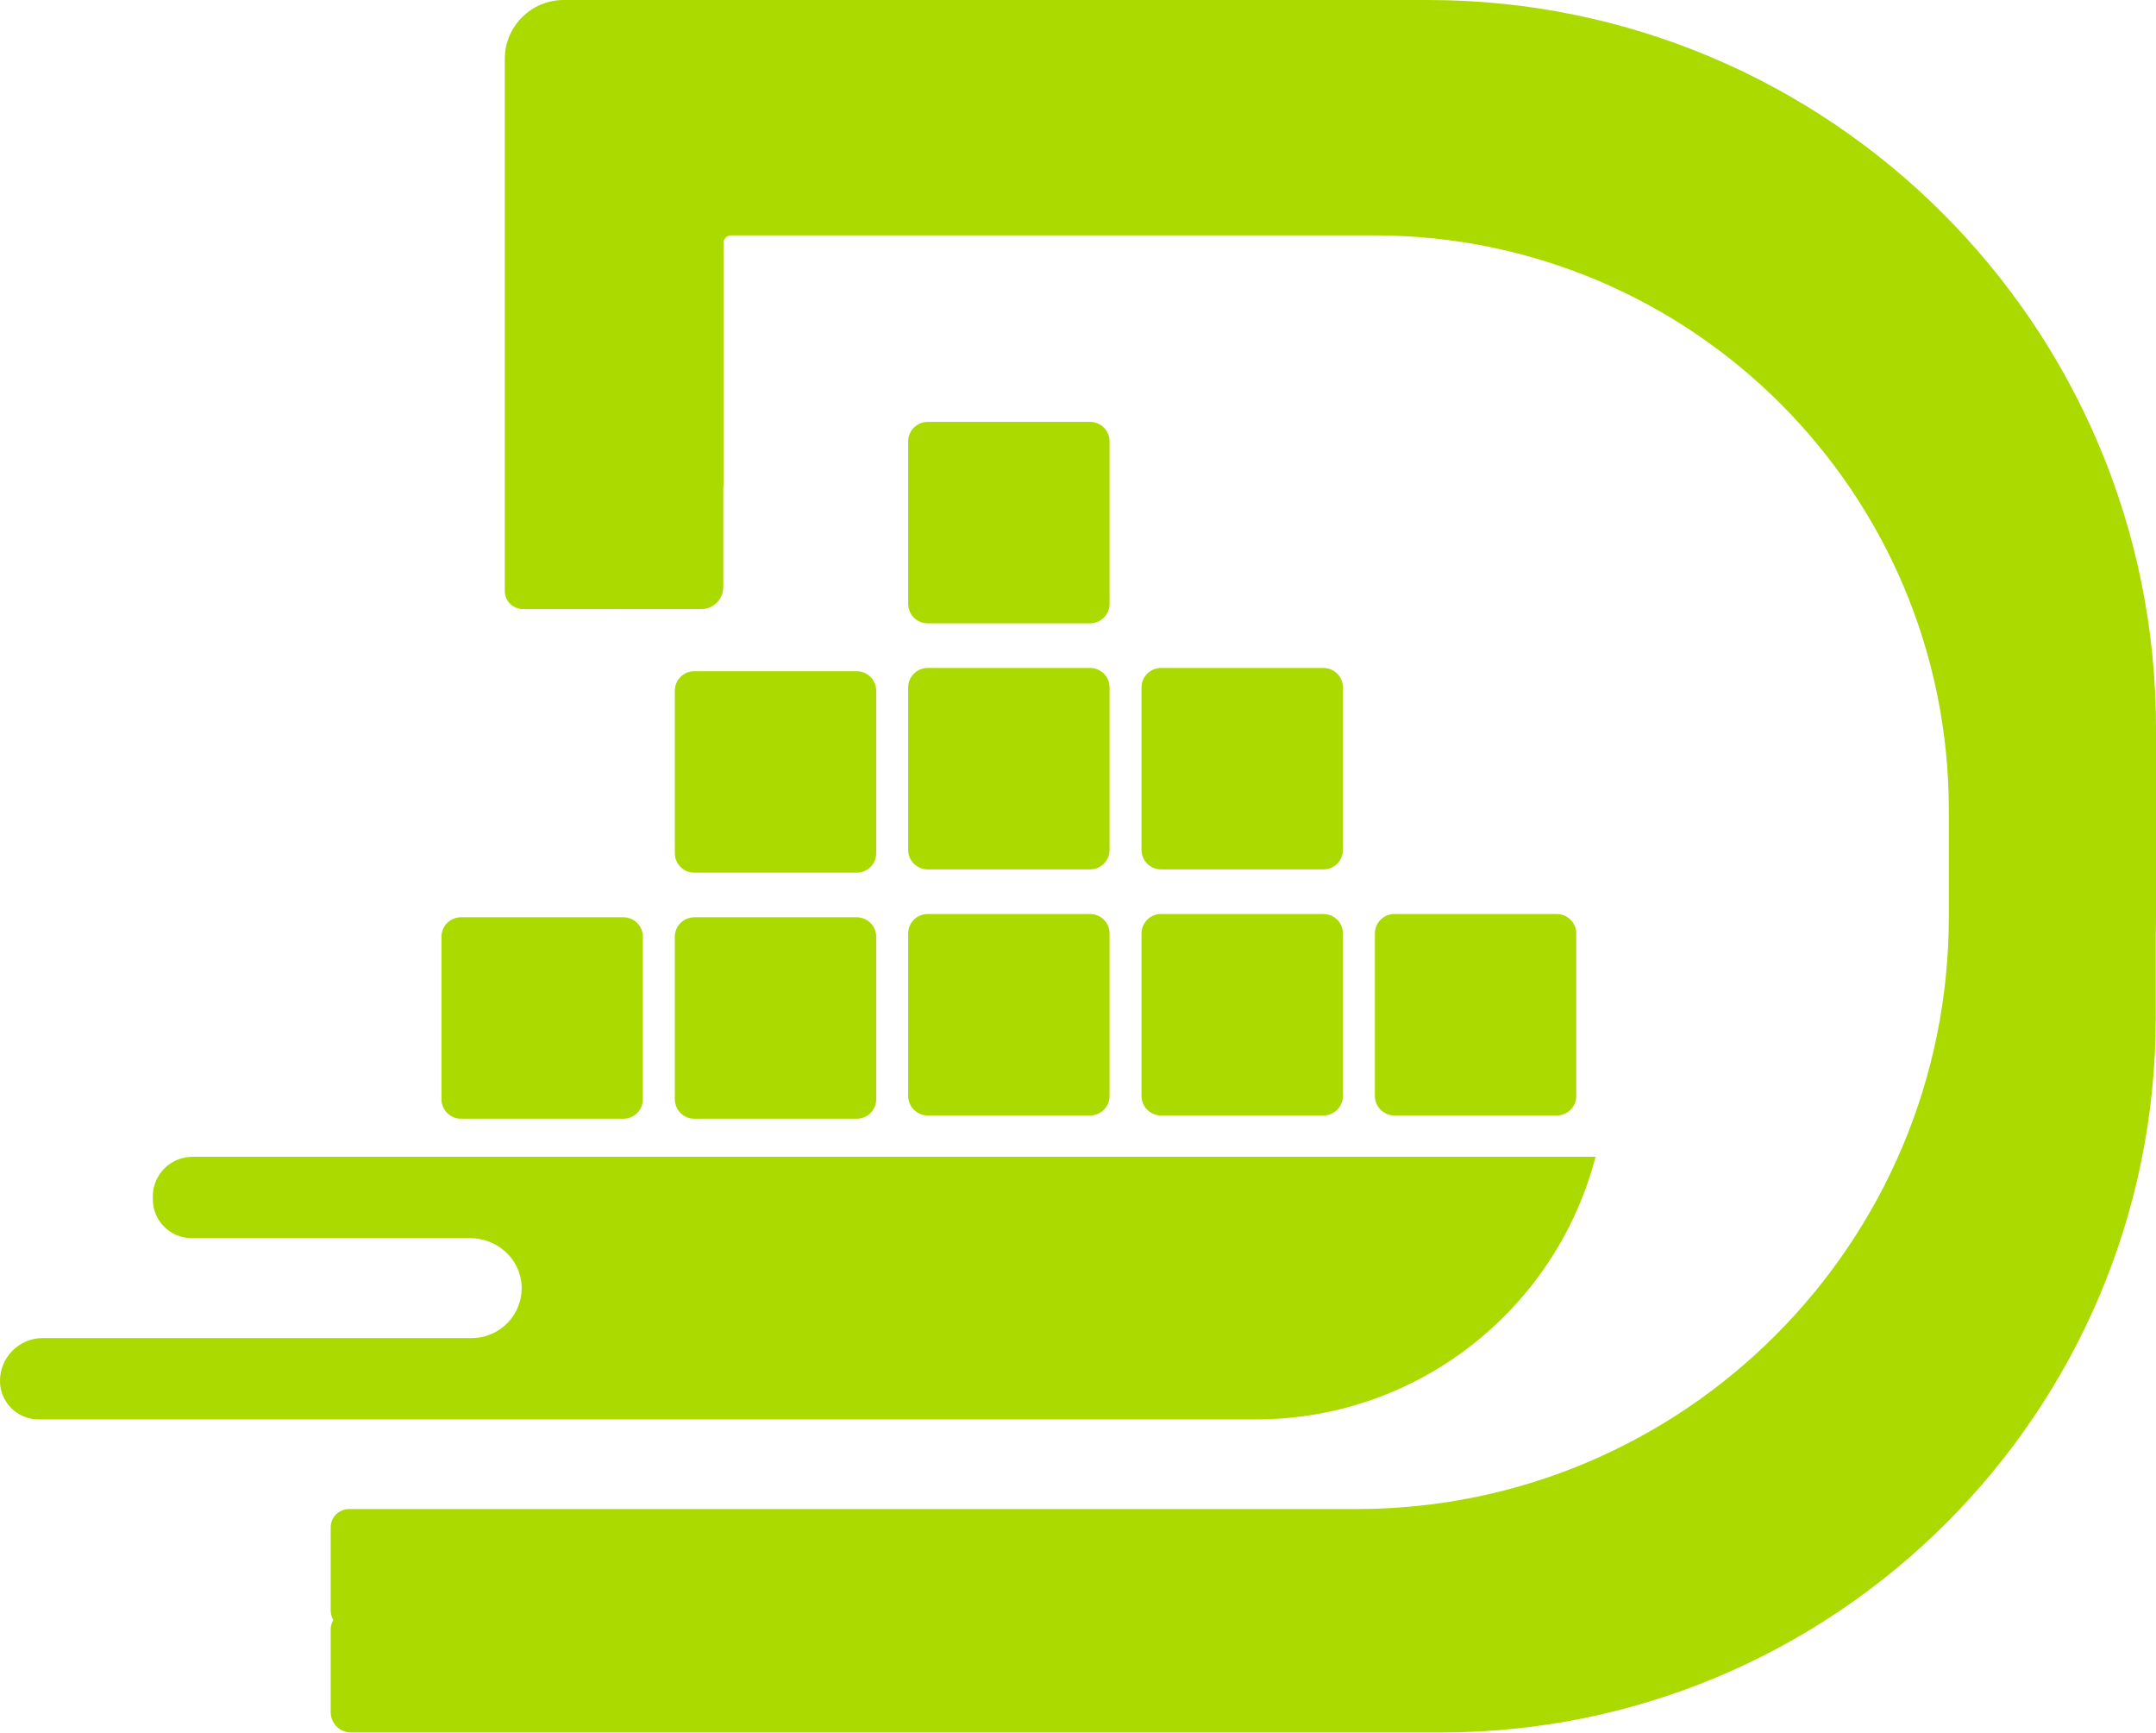
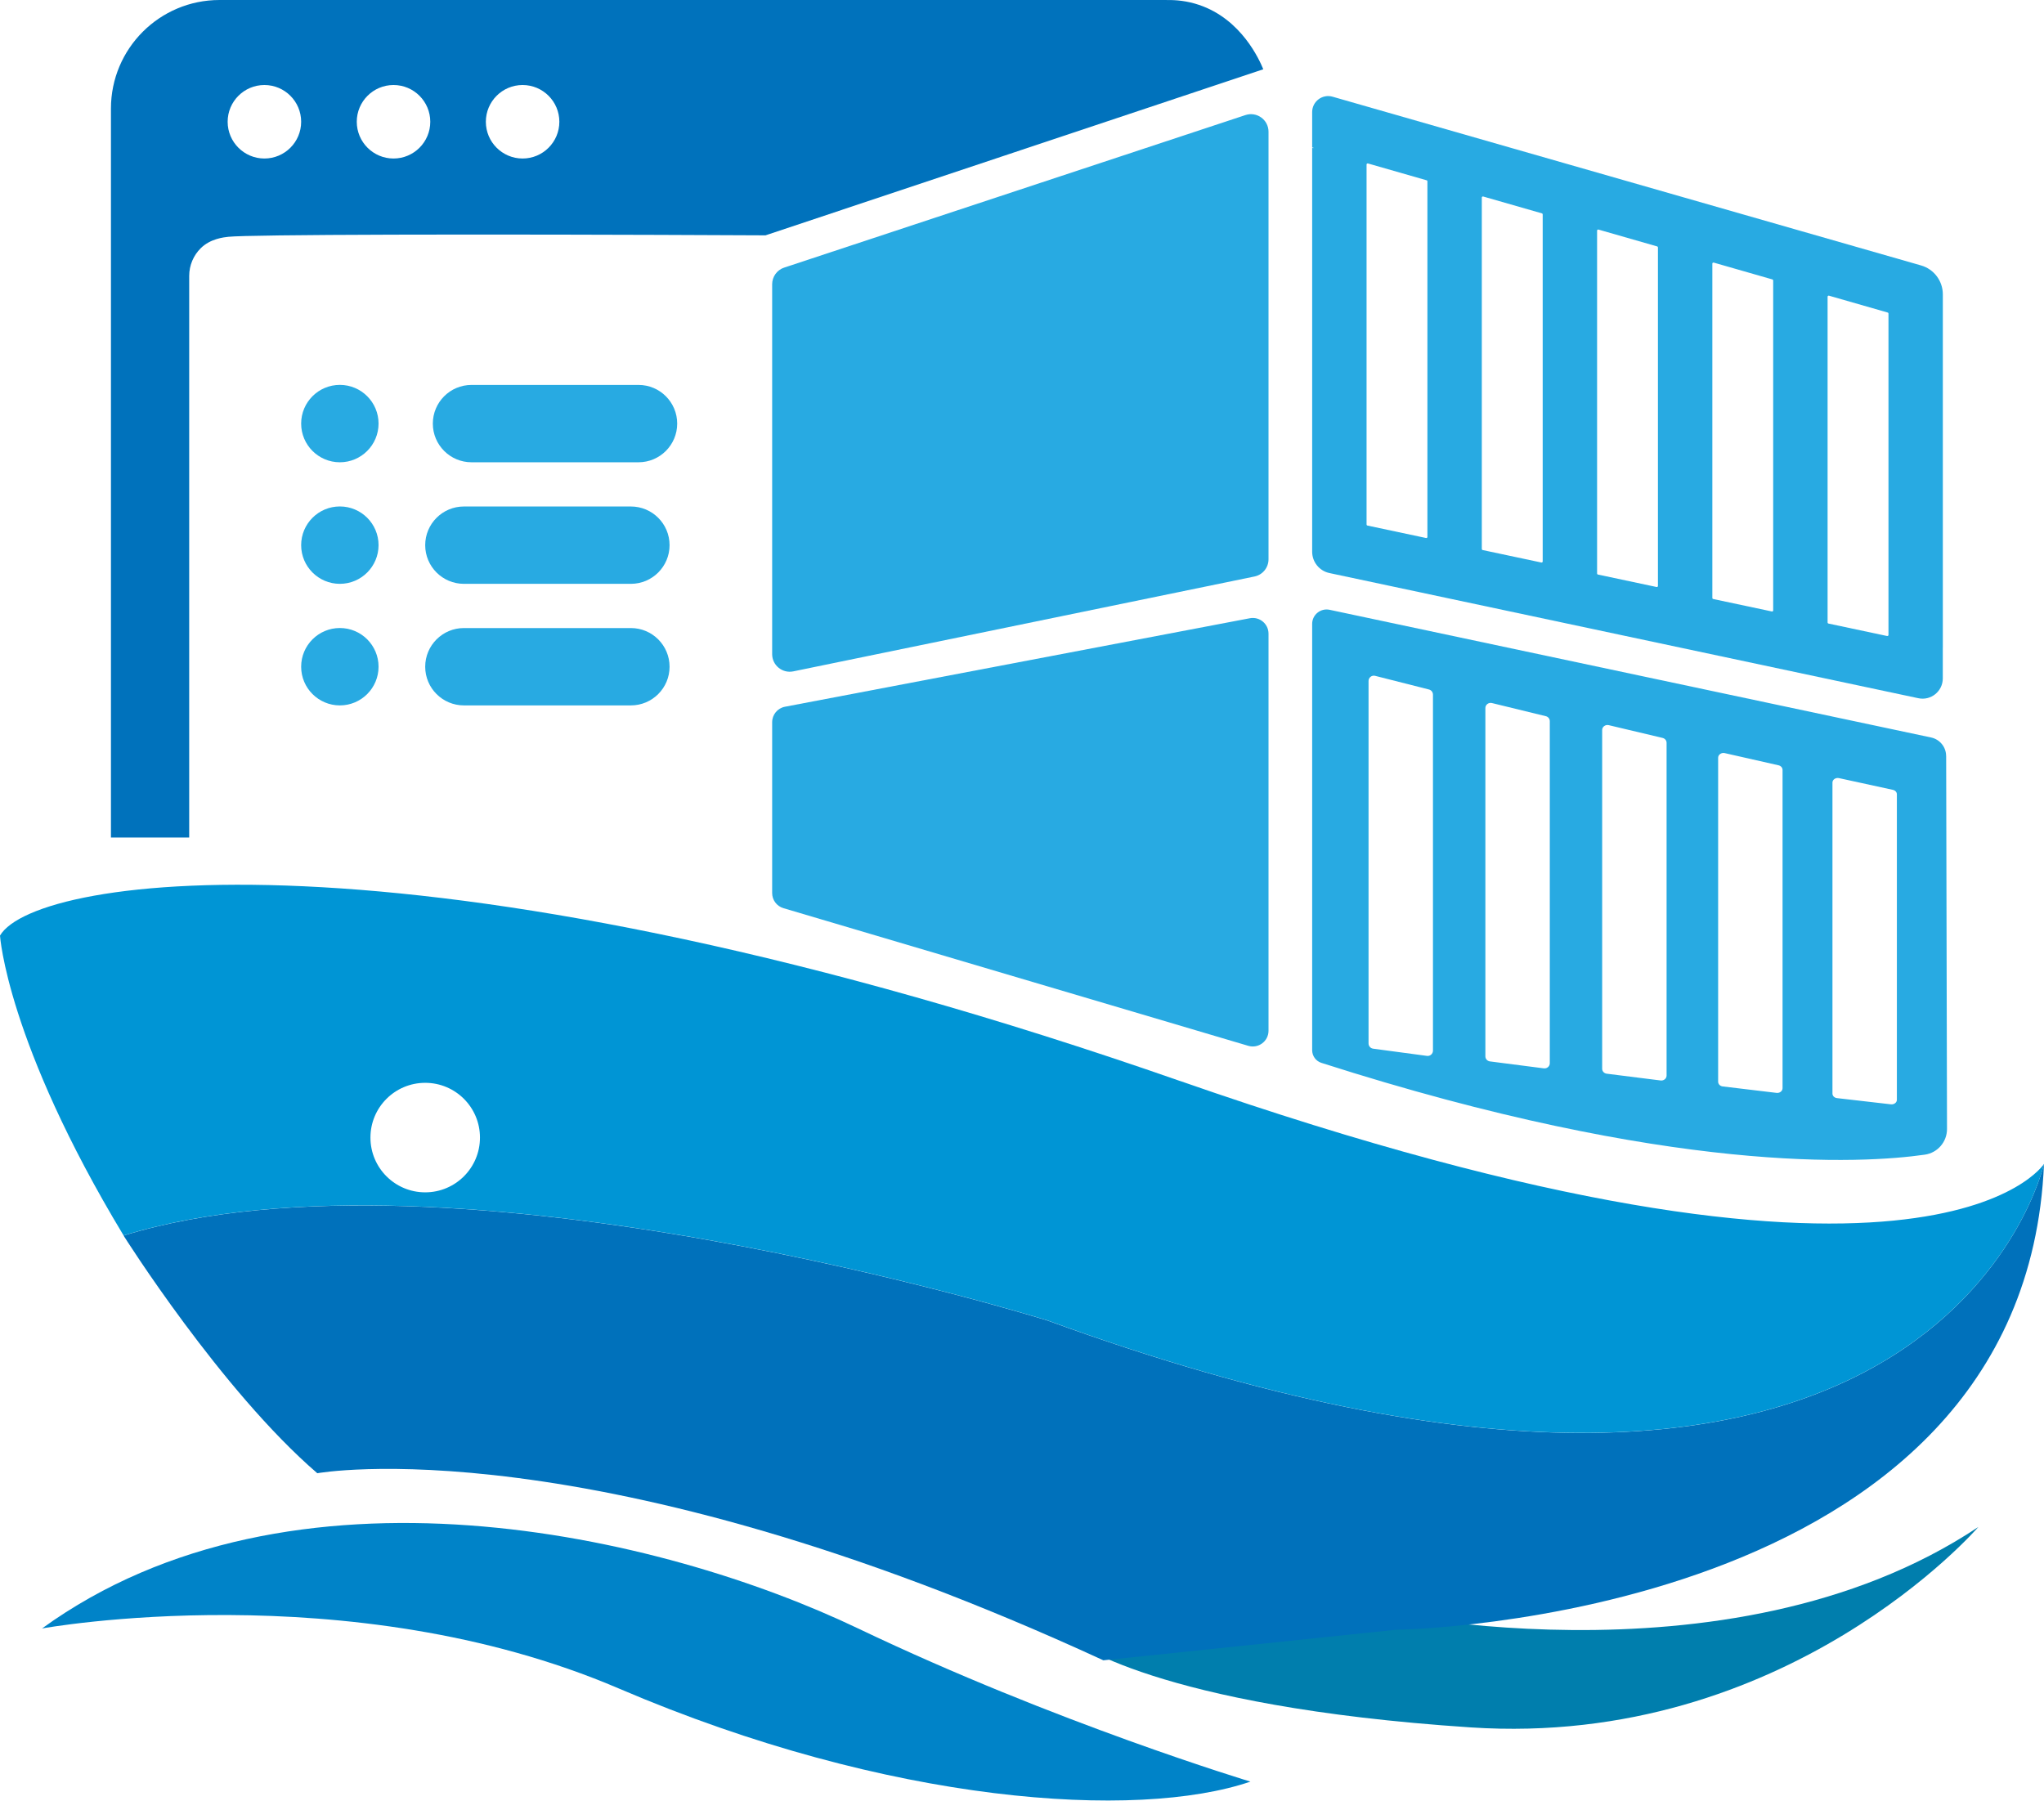
- <svg xmlns="http://www.w3.org/2000/svg" id="Layer_2" data-name="Layer 2" viewBox="0 0 639.55 513.79">
+ <svg xmlns="http://www.w3.org/2000/svg" id="Layer_2" data-name="Layer 2" viewBox="0 0 503.88 443.91">
  <defs>
    <style>
      .cls-1 {
-         fill: #aada00;
+         fill: #0071bb;
      }

      .cls-2 {
-         fill: #aada00;
+         fill: #0095d5;
      }

      .cls-3 {
-         fill: #aada00;
+         fill: #28aae2;
+       }
+ 
+       .cls-4 {
+         fill: #0072bc;
+       }
+ 
+       .cls-5 {
+         fill: #0083c8;
+       }
+ 
+       .cls-6 {
+         fill: #007ead;
      }
    </style>
  </defs>
  <g id="Layer_1-2" data-name="Layer 1">
-     <path class="cls-2" d="M45.33,354.83v.84c0,6.35,5.15,11.51,11.51,11.51h82.62c8.01,0,14.92,6.15,15.27,14.15.37,8.49-6.4,15.49-14.81,15.49H12.71c-7.02,0-12.71,5.69-12.71,12.71h0c0,6.3,5.11,11.41,11.41,11.41h361.13c48.41,0,89.1-33.05,100.74-77.82,0-.03-.02-.06-.05-.06H57.1c-6.5,0-11.77,5.27-11.77,11.77Z" />
    <g>
+       <path class="cls-6" d="M487.7,376.46s-47.1,54.59-125.2,49.41-98.33-21.65-98.33-21.65l69.92-8s91.49,21.65,153.61-19.76Z" />
+       <path class="cls-1" d="M503.87,286.97s-26.35,118.59-245.65,38.59c0,0-146.82-45.88-227.76-20.94,0,0,24,38.12,47.76,58.59,0,0,67.18-12.24,193.77,46.12l72.16-7.53s154.9-1.88,159.73-114.82Z" />
+       <path class="cls-5" d="M10.36,401.48s75.53-13.76,142.24,14.82c66.71,28.59,127.76,32.47,155.65,22.94,0,0-48-14.47-96.71-37.76s-139.76-44.47-201.18,0Z" />
+       <path class="cls-4" d="M287.65,0H54.12C39.33,0,27.35,11.99,27.35,26.77v179.71h19.29V68.03c0-2.66,1.08-5.08,2.83-6.82,2.36-2.36,5.71-2.71,6.82-2.83,5.37-.56,59.08-.72,132.42-.36,40.9-13.65,81.8-27.29,122.71-40.94-.93-2.27-5.36-12.34-15.83-15.87-2.95-1-5.7-1.24-7.95-1.2ZM65.18,39.08c-5,0-9.06-4.06-9.06-9.06s4.06-9.06,9.06-9.06,9.06,4.06,9.06,9.06-4.06,9.06-9.06,9.06ZM97.01,39.08c-5,0-9.06-4.06-9.06-9.06s4.06-9.06,9.06-9.06,9.06,4.06,9.06,9.06-4.06,9.06-9.06,9.06ZM128.83,39.08c-5,0-9.06-4.06-9.06-9.06s4.06-9.06,9.06-9.06,9.06,4.06,9.06,9.06-4.06,9.06-9.06,9.06Z" />
      <g>
-         <rect class="cls-1" x="338.62" y="271.06" width="59.74" height="59.74" rx="5.78" ry="5.78" />
-         <rect class="cls-1" x="269.4" y="271.06" width="59.74" height="59.74" rx="5.78" ry="5.78" />
-         <rect class="cls-1" x="407.84" y="271.06" width="59.74" height="59.74" rx="5.78" ry="5.78" />
-         <rect class="cls-1" x="200.18" y="272.03" width="59.74" height="59.74" rx="5.78" ry="5.78" />
-         <rect class="cls-1" x="130.96" y="272.03" width="59.74" height="59.74" rx="5.78" ry="5.78" />
+         <g>
+           <path class="cls-3" d="M478.94,159.72v-78.78h0v-8.37c0-3.31-2.19-6.22-5.37-7.13l-145.07-41.6c-2.52-.72-5.03,1.17-5.03,3.79v8.72l.48.14h-.48v99.53h0c0,2.54,1.78,4.74,4.26,5.26l145.18,30.86c3.1.66,6.02-1.71,6.02-4.88v-7.55h0ZM465.2,156.8l-14.46-3.07c-.13-.03-.21-.14-.21-.26v-80.31c0-.18.17-.31.35-.26l14.46,4.15c.12.03.2.14.2.26v79.23c0,.17-.16.3-.33.26ZM394.05,56.6l14.46,4.15c.12.03.2.14.2.26v83.45c0,.17-.16.3-.33.26l-14.46-3.07c-.13-.03-.21-.14-.21-.26V56.86c0-.18.17-.31.35-.26ZM379.96,138.68l-14.46-3.07c-.13-.03-.21-.14-.21-.26V48.71c0-.18.17-.31.35-.26l14.46,4.15c.12.03.2.14.2.26v85.56c0,.17-.16.3-.33.26ZM422.46,64.74l14.46,4.15c.12.03.2.14.2.26v81.34c0,.17-.16.3-.33.26l-14.46-3.07c-.13-.03-.21-.14-.21-.26v-82.42c0-.18.17-.31.35-.26ZM351.88,44.71v87.67c0,.17-.16.3-.33.26l-14.46-3.07c-.13-.03-.21-.14-.21-.26V40.56c0-.18.17-.31.35-.26l14.46,4.15c.12.03.2.14.2.26Z" />
+           <path class="cls-3" d="M479.75,186.38c0-2.2-1.55-4.1-3.7-4.56l-148.28-31.48c-2.22-.47-4.3,1.22-4.3,3.48v105.1c0,1.42.92,2.69,2.28,3.12,86.32,27.66,133.57,24.81,148.75,22.63,3.15-.45,5.47-3.15,5.47-6.32l-.21-91.98ZM353.25,259.02c0,.79-.69,1.4-1.47,1.3l-13.28-1.78c-.65-.09-1.13-.64-1.13-1.3v-89.35c0-.85.8-1.48,1.62-1.27l13.28,3.37c.58.15.98.67.98,1.27v87.77ZM382.05,262.14c0,.76-.69,1.35-1.47,1.25l-13.28-1.71c-.65-.08-1.13-.62-1.13-1.25v-85.88c0-.82.8-1.42,1.62-1.22l13.28,3.24c.58.14.98.64.98,1.22v84.36ZM410.84,265.17c0,.74-.69,1.31-1.47,1.21l-13.28-1.67c-.65-.08-1.13-.6-1.13-1.21v-83.53c0-.8.8-1.38,1.62-1.19l13.28,3.15c.58.14.98.63.98,1.19v82.05ZM439.43,268.28c0,.71-.69,1.25-1.47,1.16l-13.28-1.59c-.65-.08-1.13-.57-1.13-1.16v-79.88c0-.76.8-1.32,1.62-1.14l13.28,3.01c.58.13.98.6.98,1.14v78.47ZM467.61,271.15c0,.68-.69,1.2-1.47,1.11l-13.28-1.53c-.65-.07-1.13-.55-1.13-1.11v-76.69c0-.73.8-1.27,1.62-1.09l13.28,2.89c.58.13.98.57.98,1.09v75.33Z" />
+         </g>
+         <g>
+           <circle class="cls-3" cx="83.78" cy="104.43" r="9.54" />
+           <circle class="cls-3" cx="83.78" cy="134.4" r="9.54" />
+           <circle class="cls-3" cx="83.78" cy="164.37" r="9.54" />
+           <rect class="cls-3" x="106.7" y="94.9" width="60.24" height="19.07" rx="9.54" ry="9.54" />
+           <rect class="cls-3" x="104.82" y="154.84" width="60.24" height="19.07" rx="9.54" ry="9.54" />
+           <rect class="cls-3" x="104.82" y="124.87" width="60.24" height="19.07" rx="9.54" ry="9.54" />
+         </g>
+         <path class="cls-3" d="M193.33,65.97l113.69-37.6c2.8-.93,5.69,1.16,5.69,4.11v105.41c0,2.06-1.45,3.83-3.46,4.24l-113.69,23.39c-2.69.55-5.21-1.5-5.21-4.24v-91.2c0-1.87,1.2-3.53,2.97-4.11Z" />
+         <path class="cls-3" d="M193.51,174.24l114.6-21.82c2.39-.45,4.6,1.38,4.6,3.81v97.89c0,2.59-2.49,4.45-4.98,3.72l-114.6-33.94c-1.65-.49-2.78-2-2.78-3.72v-42.13c0-1.86,1.32-3.46,3.15-3.81Z" />
      </g>
-       <g>
-         <rect class="cls-1" x="338.62" y="198.09" width="59.74" height="59.74" rx="5.78" ry="5.78" />
-         <rect class="cls-1" x="269.4" y="198.09" width="59.74" height="59.74" rx="5.78" ry="5.78" />
-         <rect class="cls-1" x="269.4" y="125.12" width="59.74" height="59.74" rx="5.78" ry="5.78" />
-         <rect class="cls-1" x="200.18" y="199.06" width="59.74" height="59.74" rx="5.78" ry="5.78" />
-       </g>
+       <path class="cls-2" d="M290.93,266.52C105.99,201.98,8.83,215.59,0,230.66c0,0,1.65,26.18,30.47,73.94,80.94-24.94,227.76,20.94,227.76,20.94,219.29,80,245.65-38.59,245.65-38.59,0,0-28.01,44.1-212.95-20.44ZM104.82,293.96c-7.46,0-13.5-6.04-13.5-13.5s6.04-13.5,13.5-13.5,13.5,6.04,13.5,13.5-6.04,13.5-13.5,13.5Z" />
    </g>
-     <path class="cls-3" d="M639.55,216C639.55,96.71,542.84,0,423.55,0H167.23c-9.66,0-17.49,7.83-17.49,17.49v157.76c0,2.96,2.4,5.37,5.37,5.37h26.15c.15,0,.29-.01.43-.02.07,0,.14.02.22.02h26.15c3.58,0,6.49-2.9,6.49-6.49v-29.34c.04-.3.07-.61.07-.92v-72.26c.25-1.04,1.18-1.81,2.29-1.81h190.72c94.15,0,170.47,76.32,170.47,170.47v31.5c0,97.07-78.69,175.76-175.76,175.76H103.54c-3.01,0-5.45,2.44-5.45,5.45v24.51c0,1.07.28,2.08.78,2.96-.49.82-.78,1.77-.78,2.79v24.51c0,3.33,2.7,6.04,6.04,6.04h323.23c117.15,0,212.12-94.97,212.12-212.12v-24.69c.05-1.85.07-3.71.07-5.57v-55.41Z" />
  </g>
</svg>
